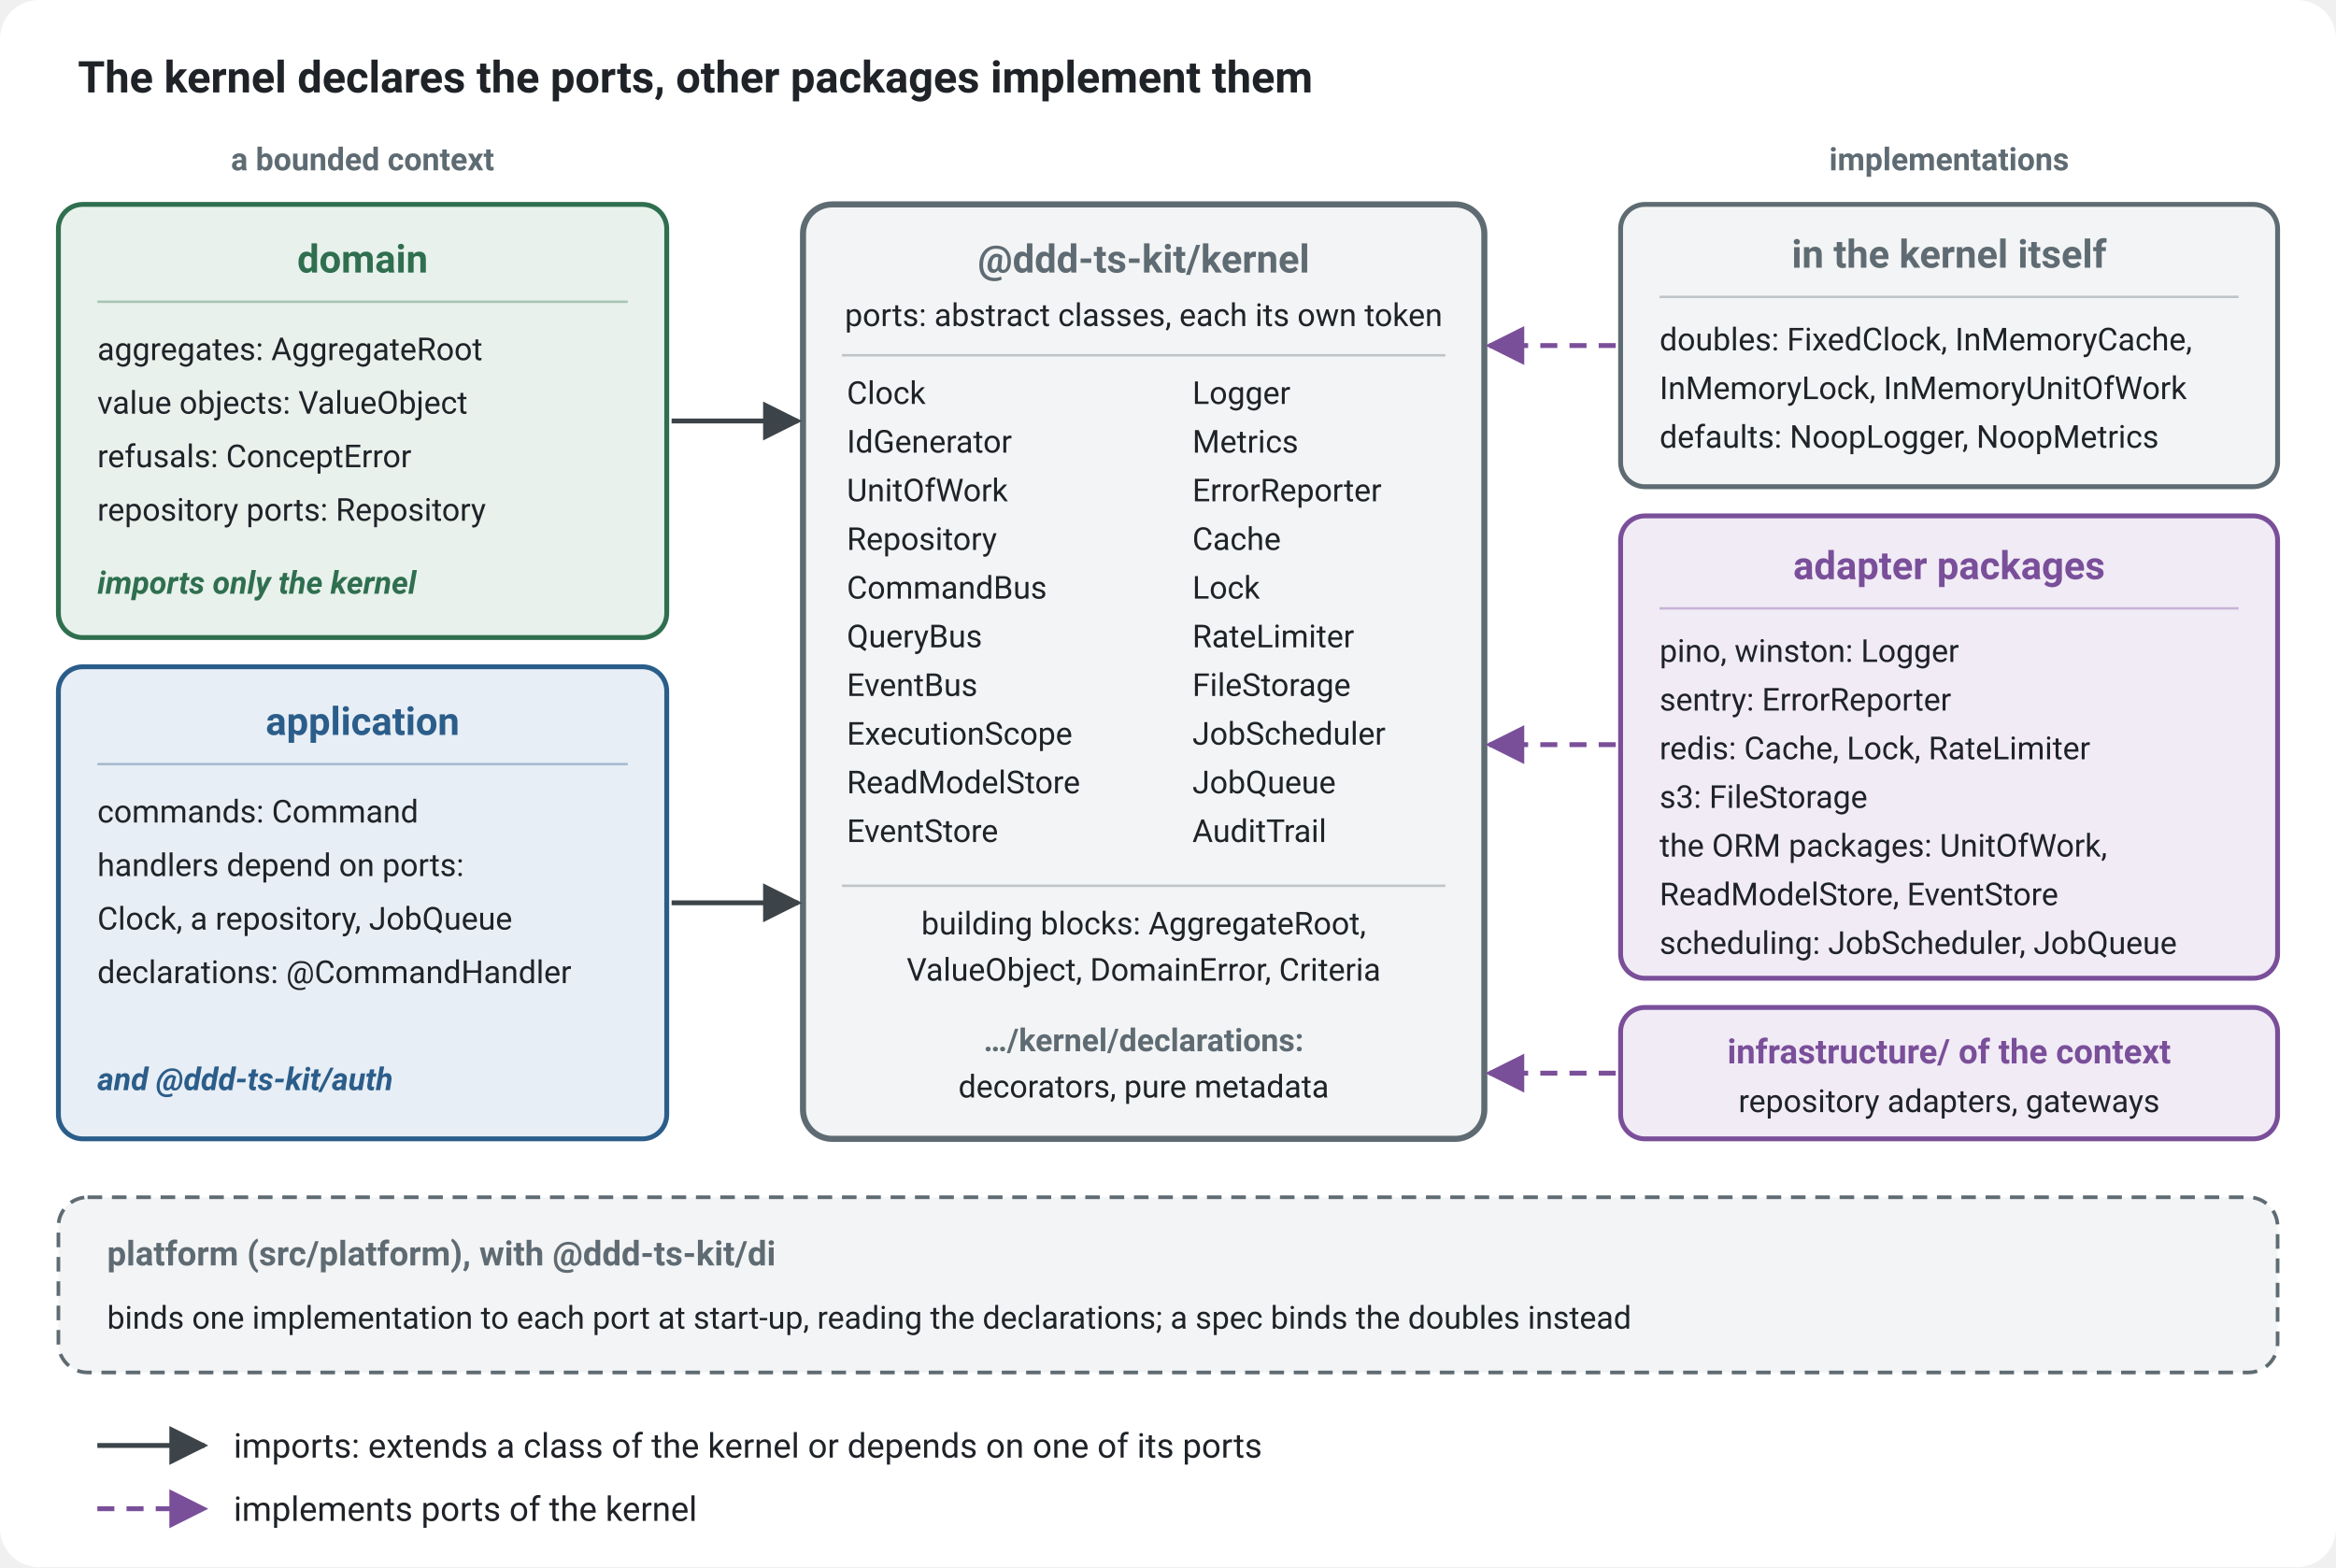
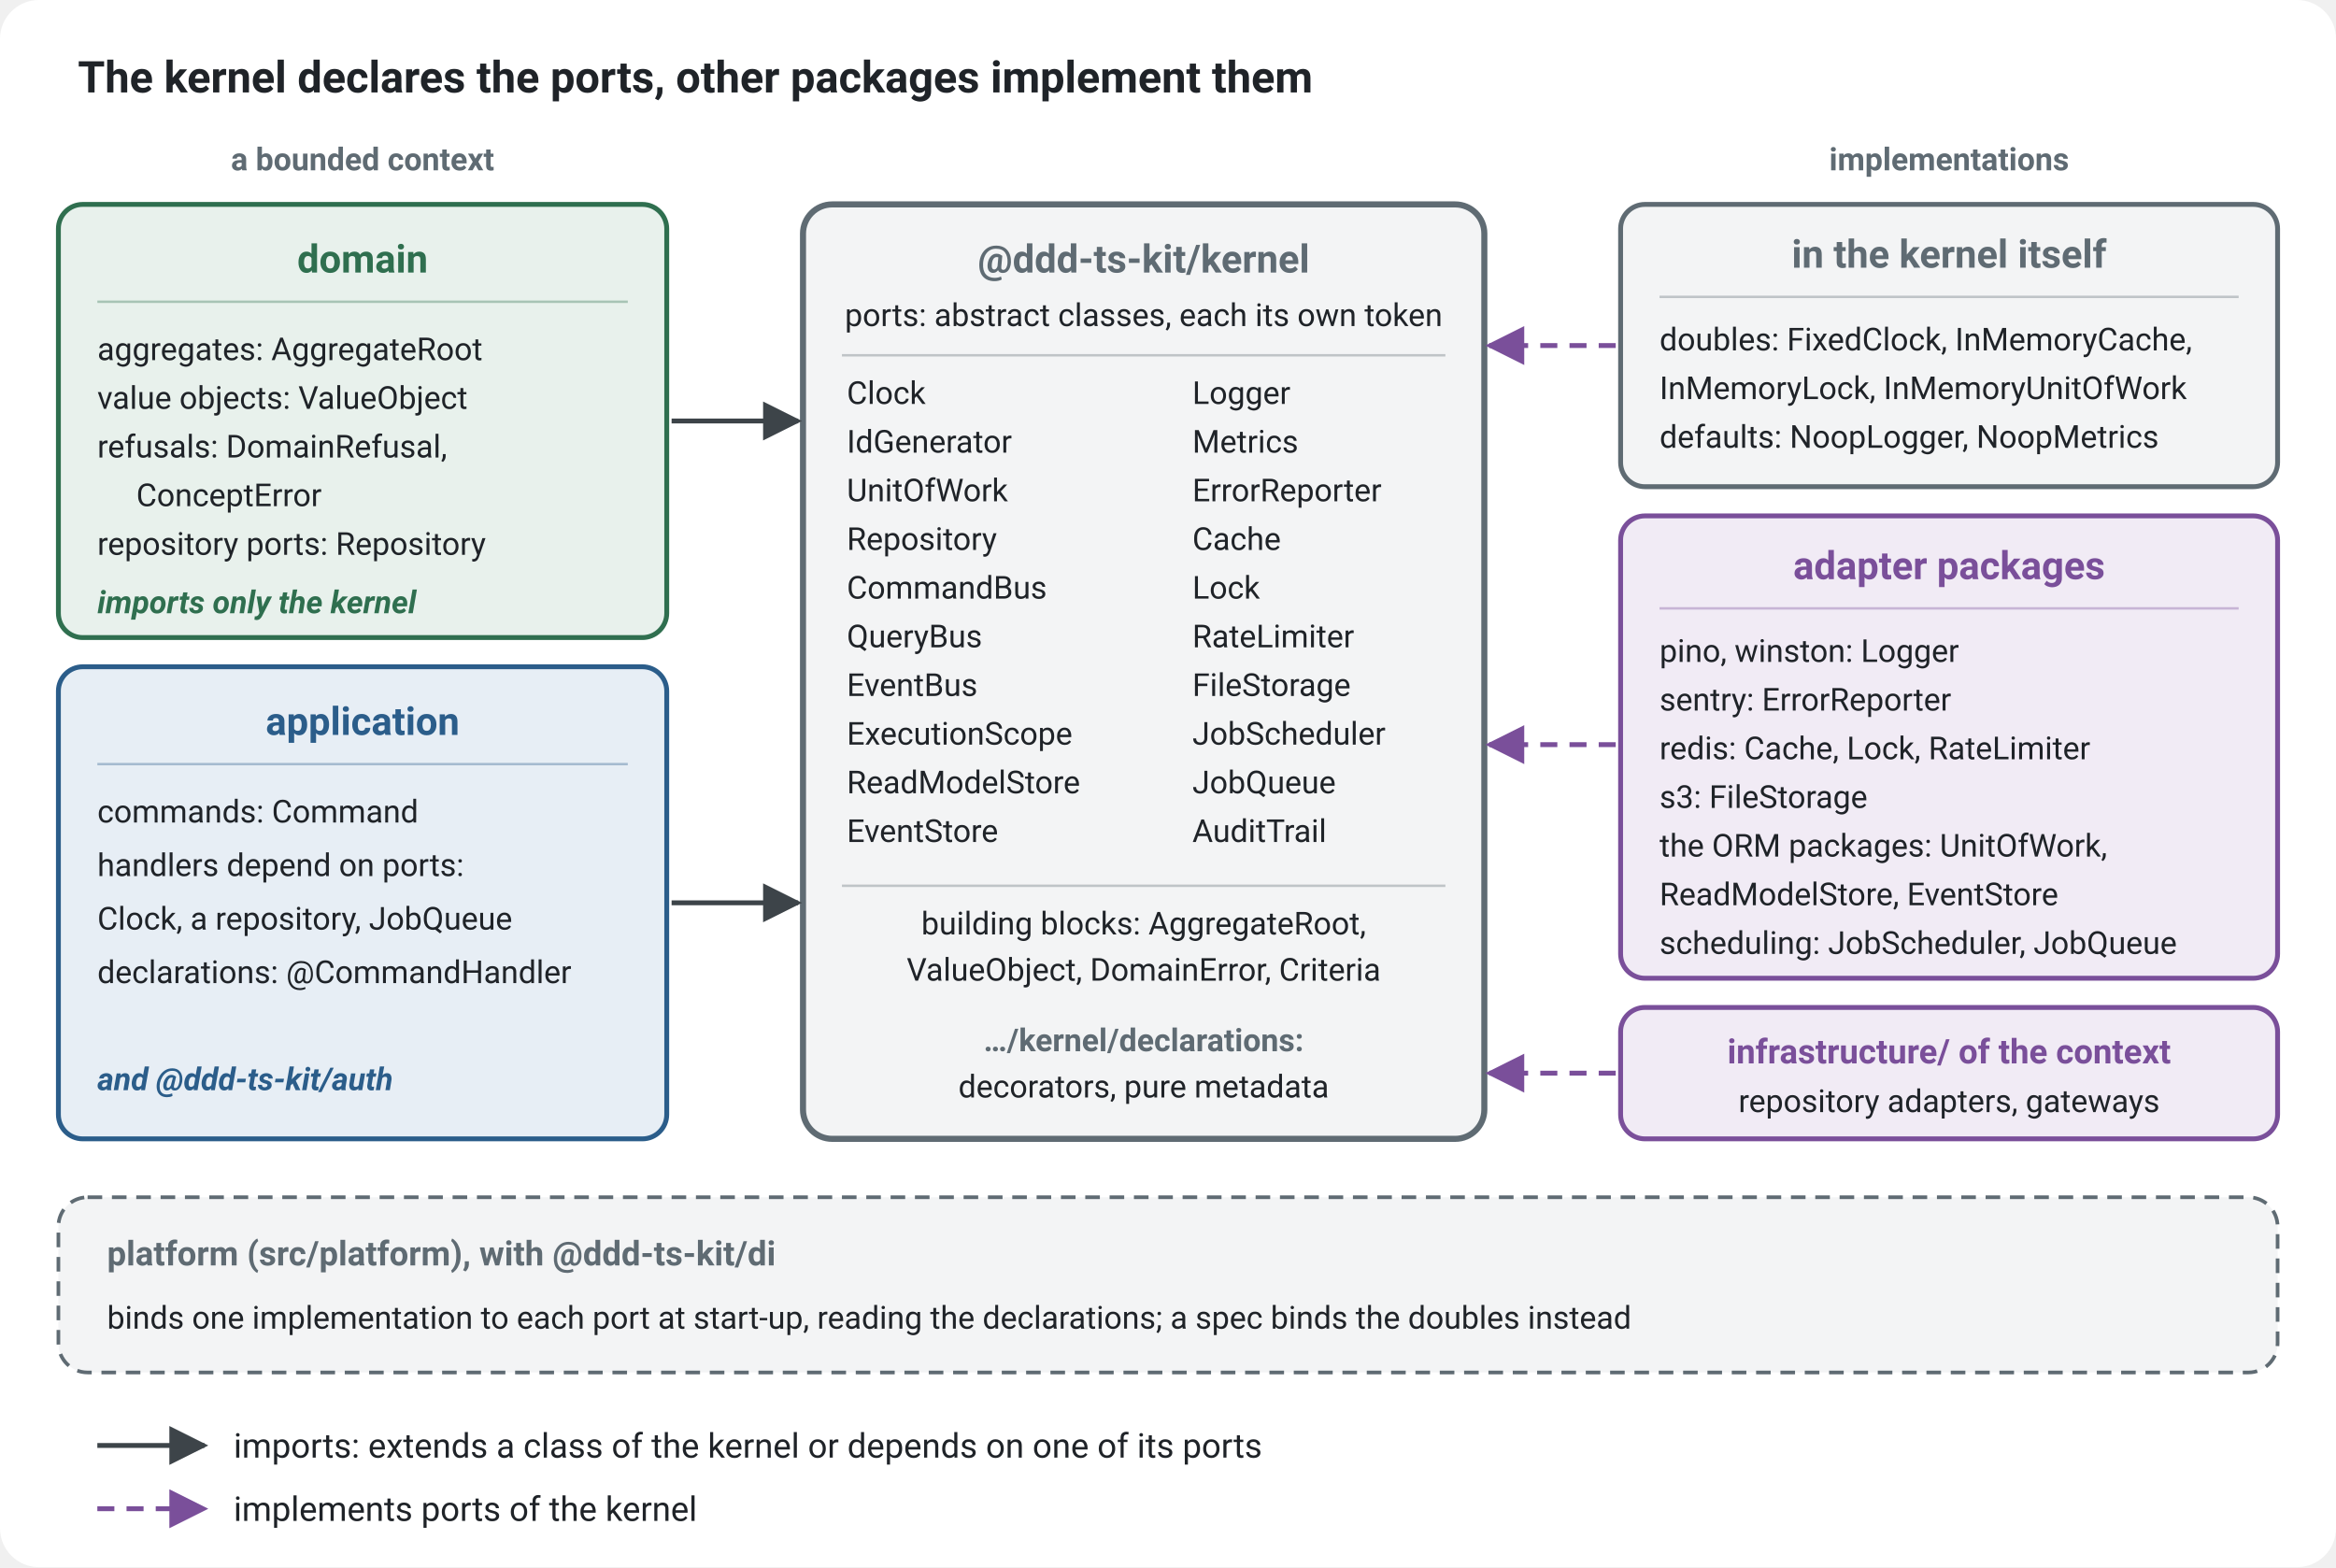
<svg xmlns="http://www.w3.org/2000/svg" viewBox="0 0 960 644" width="960" height="644" role="img" aria-labelledby="title desc" font-family="system-ui, -apple-system, 'Segoe UI', Roboto, sans-serif">
  <defs>
    <marker id="arrow" viewBox="0 0 10 10" refX="9" refY="5" markerWidth="8" markerHeight="8" orient="auto-start-reverse">
      <path d="M0,0 L10,5 L0,10 z" fill="#3d4449" />
    </marker>
    <marker id="arrow-infrastructure" viewBox="0 0 10 10" refX="9" refY="5" markerWidth="8" markerHeight="8" orient="auto-start-reverse">
      <path d="M0,0 L10,5 L0,10 z" fill="#7a4f9a" />
    </marker>
  </defs>
  <rect width="960" height="644" rx="16" fill="#ffffff" />
  <text x="32" y="38" font-size="18" font-weight="600" fill="#1f2328">The kernel declares the ports, other packages implement them</text>
  <text x="149" y="70" font-size="13" font-weight="600" fill="#5f6b73" text-anchor="middle">a bounded context</text>
  <text x="801" y="70" font-size="13" font-weight="600" fill="#5f6b73" text-anchor="middle">implementations</text>
  <rect x="24" y="84" width="250" height="178" rx="10" fill="#e8f1ec" stroke="#2f6f4f" stroke-width="2" />
  <text x="149" y="112" font-size="16" font-weight="700" fill="#2f6f4f" text-anchor="middle">domain</text>
  <line x1="40" y1="124" x2="258" y2="124" stroke="#2f6f4f" stroke-opacity="0.35" />
  <text x="40" y="148" font-size="13" fill="#1f2328">aggregates: AggregateRoot</text>
-   <text x="40" y="170" font-size="13" fill="#1f2328">value objects: ValueObject</text>
-   <text x="40" y="192" font-size="13" fill="#1f2328">refusals: ConceptError</text>
-   <text x="40" y="214" font-size="13" fill="#1f2328">repository ports: Repository</text>
-   <text x="40" y="244" font-size="13" font-style="italic" font-weight="600" fill="#2f6f4f">imports only the kernel</text>
+   <text x="40" y="168" font-size="13" fill="#1f2328">value objects: ValueObject</text>
+   <text x="40" y="188" font-size="13" fill="#1f2328">refusals: DomainRefusal,</text>
+   <text x="56" y="208" font-size="13" fill="#1f2328">ConceptError</text>
+   <text x="40" y="228" font-size="13" fill="#1f2328">repository ports: Repository</text>
+   <text x="40" y="252" font-size="13" font-style="italic" font-weight="600" fill="#2f6f4f">imports only the kernel</text>
  <rect x="24" y="274" width="250" height="194" rx="10" fill="#e7eef5" stroke="#2b5d8a" stroke-width="2" />
  <text x="149" y="302" font-size="16" font-weight="700" fill="#2b5d8a" text-anchor="middle">application</text>
  <line x1="40" y1="314" x2="258" y2="314" stroke="#2b5d8a" stroke-opacity="0.35" />
  <text x="40" y="338" font-size="13" fill="#1f2328">commands: Command</text>
  <text x="40" y="360" font-size="13" fill="#1f2328">handlers depend on ports:</text>
  <text x="40" y="382" font-size="13" fill="#1f2328">Clock, a repository, JobQueue</text>
  <text x="40" y="404" font-size="13" fill="#1f2328">declarations: @CommandHandler</text>
  <text x="40" y="448" font-size="13" font-style="italic" font-weight="600" fill="#2b5d8a">and @ddd-ts-kit/auth</text>
  <rect x="330" y="84" width="280" height="384" rx="12" fill="#f3f4f5" stroke="#5f6b73" stroke-width="2.5" />
  <text x="470" y="112" font-size="16" font-weight="700" fill="#5f6b73" text-anchor="middle">@ddd-ts-kit/kernel</text>
  <text x="470" y="134" font-size="13" fill="#1f2328" text-anchor="middle">ports: abstract classes, each its own token</text>
  <line x1="346" y1="146" x2="594" y2="146" stroke="#5f6b73" stroke-opacity="0.35" />
  <text x="348" y="166" font-size="13" fill="#1f2328">Clock</text>
  <text x="348" y="186" font-size="13" fill="#1f2328">IdGenerator</text>
  <text x="348" y="206" font-size="13" fill="#1f2328">UnitOfWork</text>
  <text x="348" y="226" font-size="13" fill="#1f2328">Repository</text>
  <text x="348" y="246" font-size="13" fill="#1f2328">CommandBus</text>
  <text x="348" y="266" font-size="13" fill="#1f2328">QueryBus</text>
  <text x="348" y="286" font-size="13" fill="#1f2328">EventBus</text>
  <text x="348" y="306" font-size="13" fill="#1f2328">ExecutionScope</text>
  <text x="348" y="326" font-size="13" fill="#1f2328">ReadModelStore</text>
  <text x="348" y="346" font-size="13" fill="#1f2328">EventStore</text>
  <text x="490" y="166" font-size="13" fill="#1f2328">Logger</text>
  <text x="490" y="186" font-size="13" fill="#1f2328">Metrics</text>
  <text x="490" y="206" font-size="13" fill="#1f2328">ErrorReporter</text>
  <text x="490" y="226" font-size="13" fill="#1f2328">Cache</text>
  <text x="490" y="246" font-size="13" fill="#1f2328">Lock</text>
  <text x="490" y="266" font-size="13" fill="#1f2328">RateLimiter</text>
  <text x="490" y="286" font-size="13" fill="#1f2328">FileStorage</text>
  <text x="490" y="306" font-size="13" fill="#1f2328">JobScheduler</text>
  <text x="490" y="326" font-size="13" fill="#1f2328">JobQueue</text>
  <text x="490" y="346" font-size="13" fill="#1f2328">AuditTrail</text>
  <line x1="346" y1="364" x2="594" y2="364" stroke="#5f6b73" stroke-opacity="0.35" />
  <text x="470" y="384" font-size="13" fill="#1f2328" text-anchor="middle">building blocks: AggregateRoot,</text>
  <text x="470" y="403" font-size="13" fill="#1f2328" text-anchor="middle">ValueObject, DomainError, Criteria</text>
  <text x="470" y="432" font-size="13" font-weight="600" fill="#5f6b73" text-anchor="middle">…/kernel/declarations:</text>
  <text x="470" y="451" font-size="13" fill="#1f2328" text-anchor="middle">decorators, pure metadata</text>
  <rect x="666" y="84" width="270" height="116" rx="10" fill="#f3f4f5" stroke="#5f6b73" stroke-width="2" />
  <text x="801" y="110" font-size="16" font-weight="700" fill="#5f6b73" text-anchor="middle">in the kernel itself</text>
  <line x1="682" y1="122" x2="920" y2="122" stroke="#5f6b73" stroke-opacity="0.35" />
  <text x="682" y="144" font-size="13" fill="#1f2328">doubles: FixedClock, InMemoryCache,</text>
  <text x="682" y="164" font-size="13" fill="#1f2328">InMemoryLock, InMemoryUnitOfWork</text>
  <text x="682" y="184" font-size="13" fill="#1f2328">defaults: NoopLogger, NoopMetrics</text>
  <rect x="666" y="212" width="270" height="190" rx="10" fill="#f1ebf5" stroke="#7a4f9a" stroke-width="2" />
  <text x="801" y="238" font-size="16" font-weight="700" fill="#7a4f9a" text-anchor="middle">adapter packages</text>
  <line x1="682" y1="250" x2="920" y2="250" stroke="#7a4f9a" stroke-opacity="0.35" />
  <text x="682" y="272" font-size="13" fill="#1f2328">pino, winston: Logger</text>
  <text x="682" y="292" font-size="13" fill="#1f2328">sentry: ErrorReporter</text>
  <text x="682" y="312" font-size="13" fill="#1f2328">redis: Cache, Lock, RateLimiter</text>
  <text x="682" y="332" font-size="13" fill="#1f2328">s3: FileStorage</text>
  <text x="682" y="352" font-size="13" fill="#1f2328">the ORM packages: UnitOfWork,</text>
  <text x="682" y="372" font-size="13" fill="#1f2328">ReadModelStore, EventStore</text>
  <text x="682" y="392" font-size="13" fill="#1f2328">scheduling: JobScheduler, JobQueue</text>
  <rect x="666" y="414" width="270" height="54" rx="10" fill="#f1ebf5" stroke="#7a4f9a" stroke-width="2" />
  <text x="801" y="437" font-size="14" font-weight="700" fill="#7a4f9a" text-anchor="middle">infrastructure/ of the context</text>
  <text x="801" y="457" font-size="13" fill="#1f2328" text-anchor="middle">repository adapters, gateways</text>
  <line x1="276" y1="173" x2="328" y2="173" stroke="#3d4449" stroke-width="2" marker-end="url(#arrow)" />
  <line x1="276" y1="371" x2="328" y2="371" stroke="#3d4449" stroke-width="2" marker-end="url(#arrow)" />
  <line x1="664" y1="142" x2="612" y2="142" stroke="#7a4f9a" stroke-width="2" stroke-dasharray="7 5" marker-end="url(#arrow-infrastructure)" />
  <line x1="664" y1="306" x2="612" y2="306" stroke="#7a4f9a" stroke-width="2" stroke-dasharray="7 5" marker-end="url(#arrow-infrastructure)" />
  <line x1="664" y1="441" x2="612" y2="441" stroke="#7a4f9a" stroke-width="2" stroke-dasharray="7 5" marker-end="url(#arrow-infrastructure)" />
  <rect x="24" y="492" width="912" height="72" rx="12" fill="#f3f4f5" stroke="#5f6b73" stroke-width="1.5" stroke-dasharray="6 4" />
  <text x="44" y="520" font-size="14" font-weight="600" fill="#5f6b73">platform (src/platform), with @ddd-ts-kit/di</text>
  <text x="44" y="546" font-size="13" fill="#1f2328">binds one implementation to each port at start-up, reading the declarations; a spec binds the doubles instead</text>
  <line x1="40" y1="594" x2="84" y2="594" stroke="#3d4449" stroke-width="2" marker-end="url(#arrow)" />
  <text x="96" y="599" font-size="14" fill="#1f2328">imports: extends a class of the kernel or depends on one of its ports</text>
  <line x1="40" y1="620" x2="84" y2="620" stroke="#7a4f9a" stroke-width="2" stroke-dasharray="7 5" marker-end="url(#arrow-infrastructure)" />
  <text x="96" y="625" font-size="14" fill="#1f2328">implements ports of the kernel</text>
</svg>
